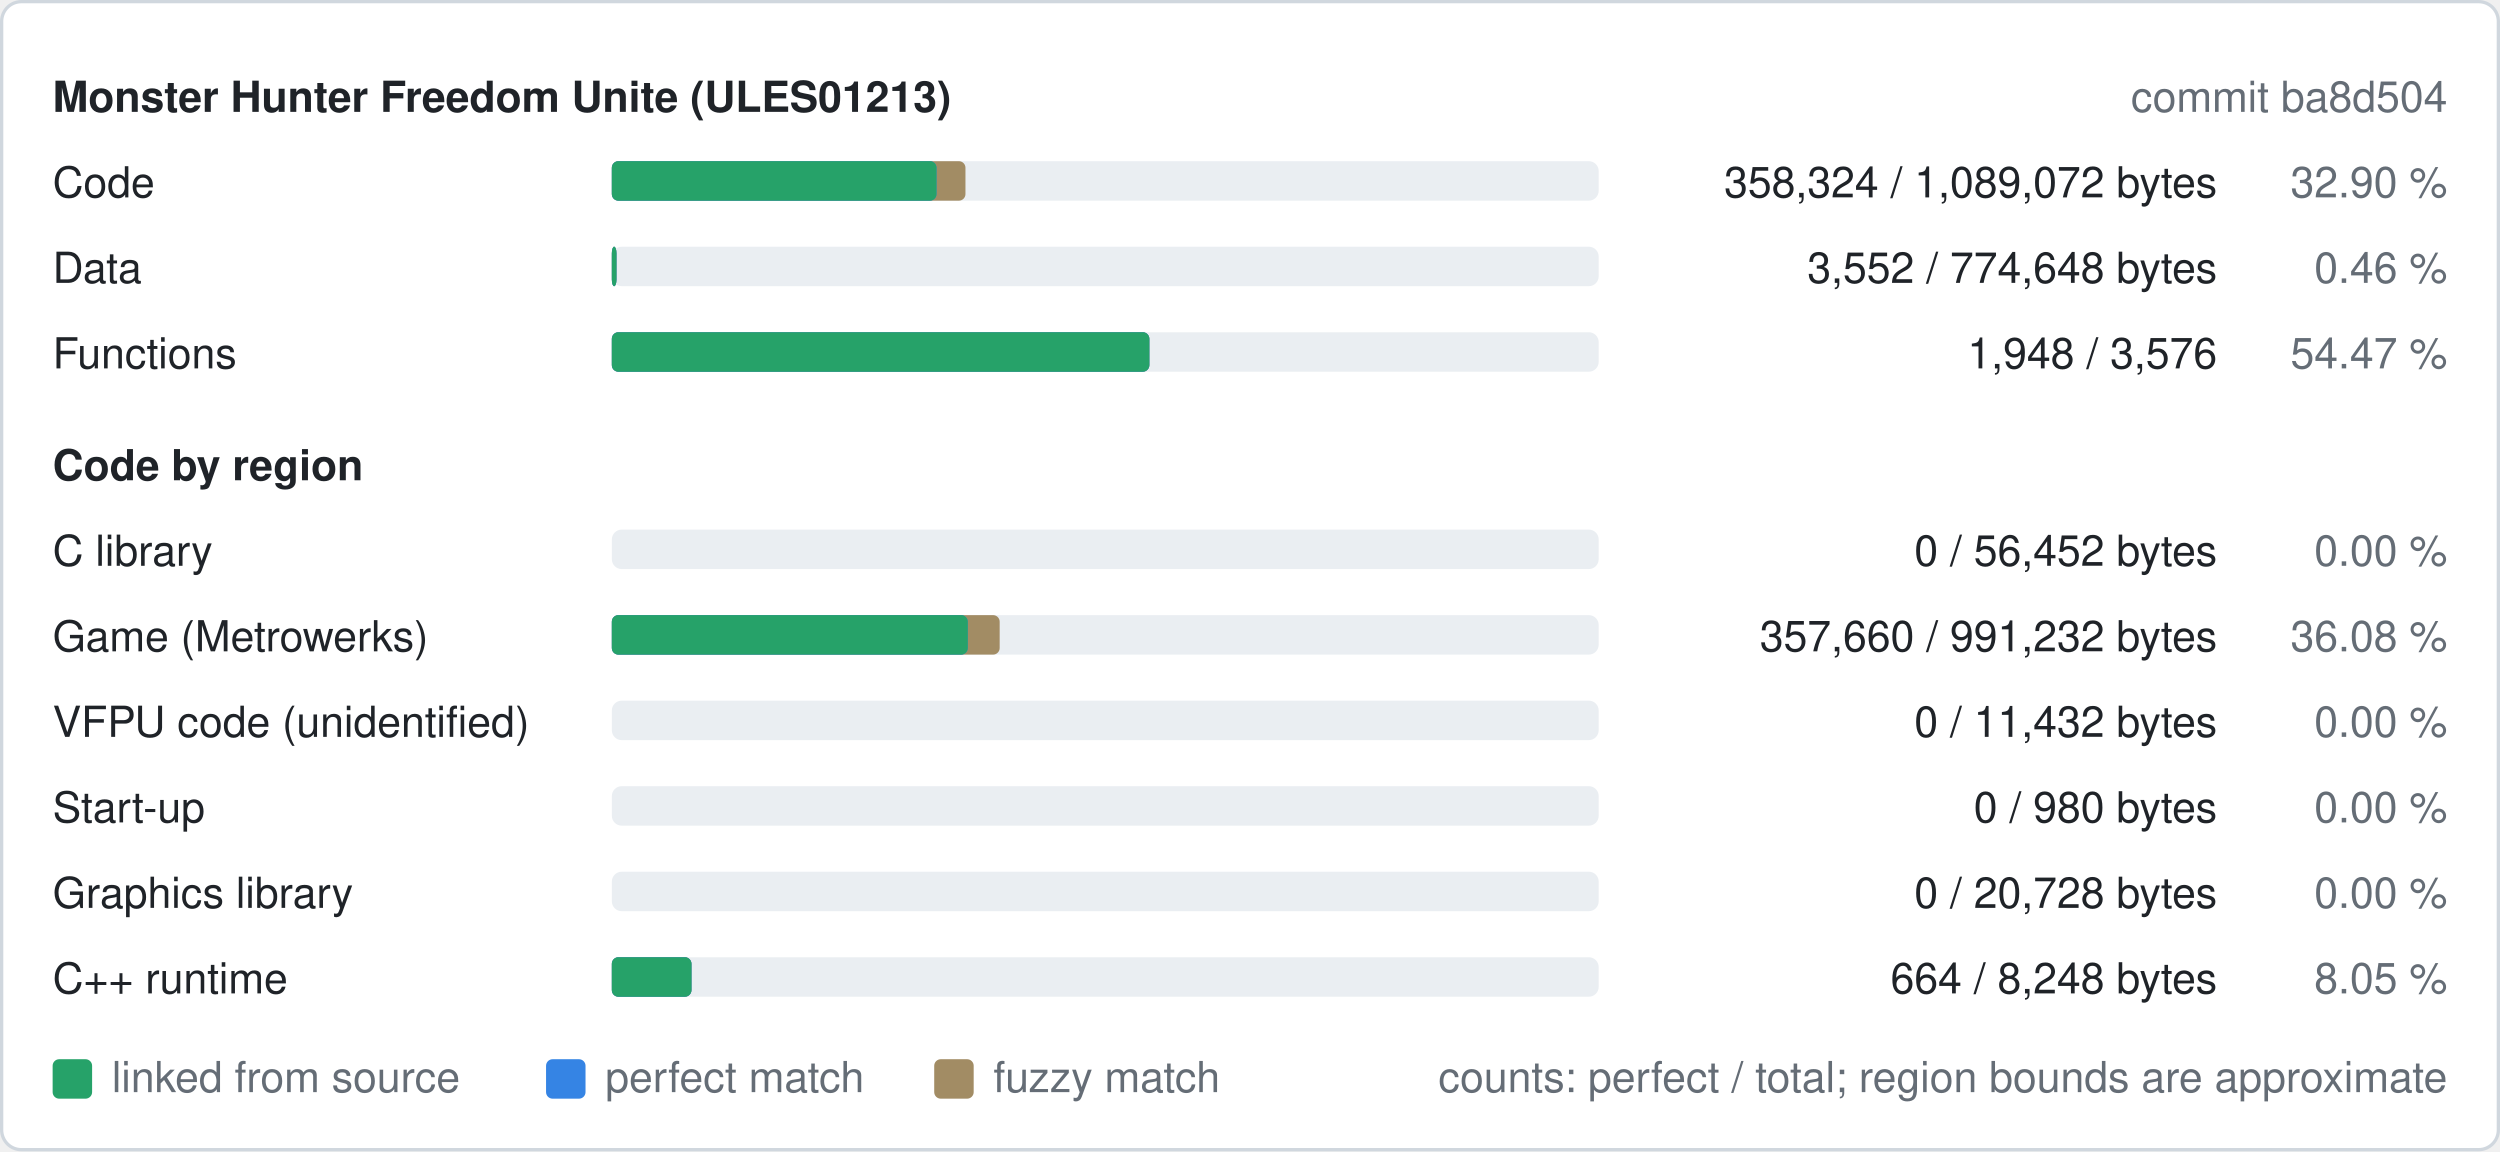
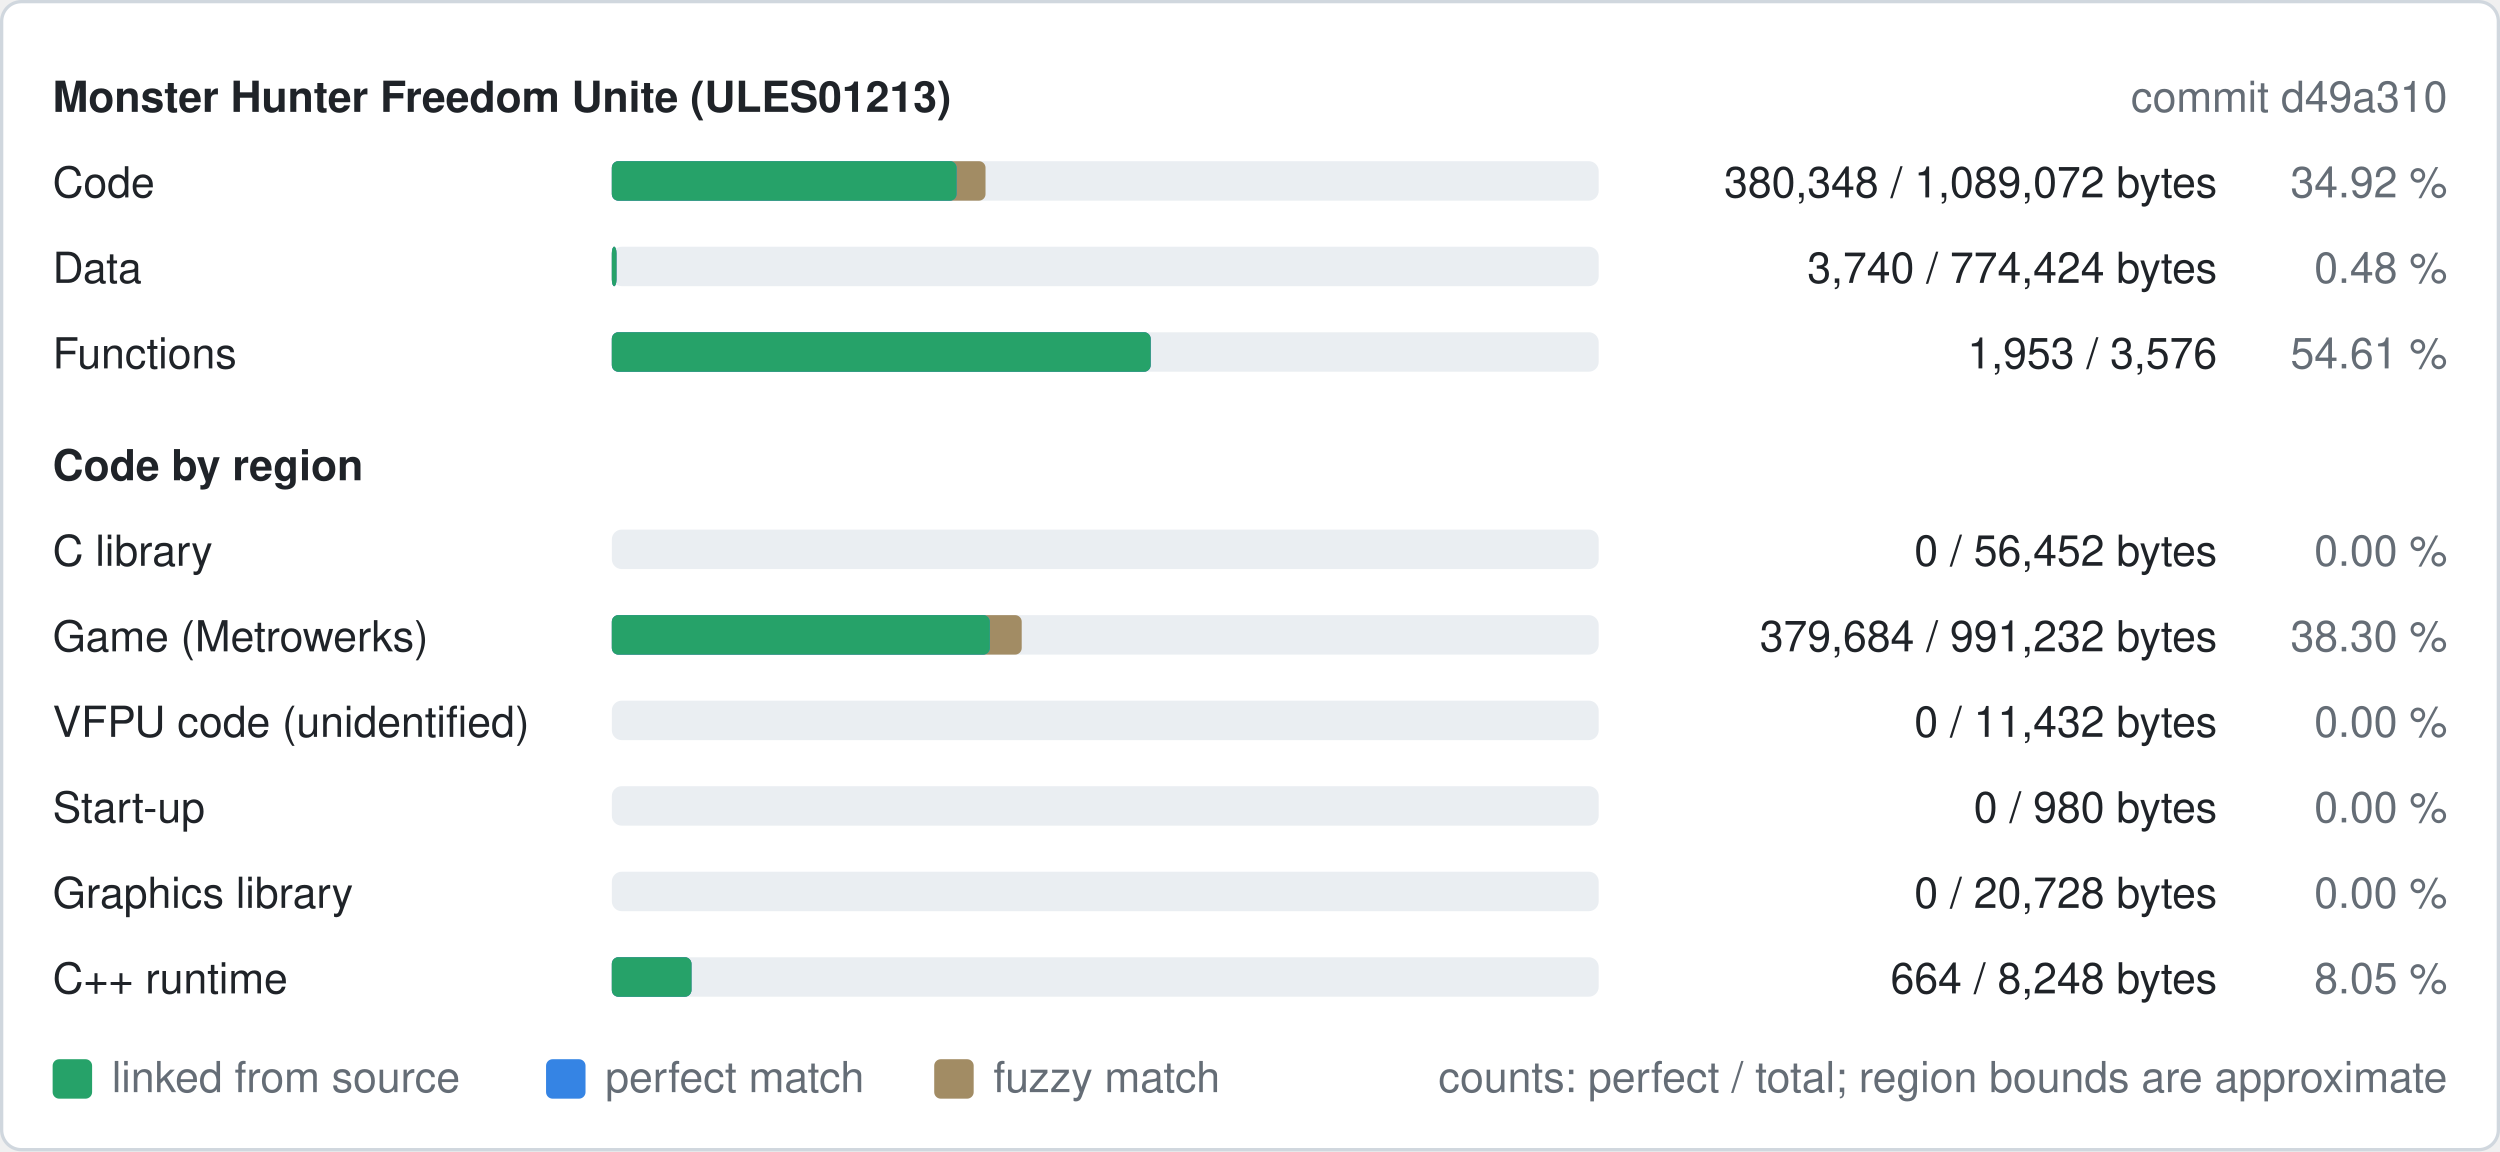
<svg xmlns="http://www.w3.org/2000/svg" width="760" height="350" viewBox="0 0 760 350" role="img" aria-label="Decompilation progress of ULES01213">
  <style>
text{font-family:-apple-system,BlinkMacSystemFont,"Segoe UI",Helvetica,Arial,sans-serif;font-size:13px}
.b{font-weight:600}
.bg{fill:#ffffff;stroke:#d0d7de}.t{fill:#1f2328}.m{fill:#656d76}.track{fill:#eaeef2}.fuzzy{fill:#a28c64}.perfect{fill:#3584e4}.linked{fill:#26a269}
@media (prefers-color-scheme: dark){.bg{fill:#0d1117;stroke:#30363d}.t{fill:#e6edf3}.m{fill:#8d96a0}.track{fill:#21262d}.fuzzy{fill:#a28c64}.perfect{fill:#3584e4}.linked{fill:#2ec27e}}
</style>
  <rect class="bg" x="0.5" y="0.5" width="759" height="349" rx="6" />
  <text class="t b" x="16" y="34">Monster Hunter Freedom Unite (ULES01213)</text>
-   <text class="m" x="744" y="34" text-anchor="end">commit ba8d504</text>
+   <text class="m" x="744" y="34" text-anchor="end">commit d49a310</text>
  <text class="t" x="16" y="60">Code</text>
  <rect class="track" x="186" y="49" width="300" height="12" rx="3" />
-   <rect class="fuzzy" x="186" y="49" width="107.5" height="12" rx="2" />
-   <rect class="perfect" x="186" y="49" width="98.7" height="12" rx="2" />
-   <rect class="linked" x="186" y="49" width="98.7" height="12" rx="2" />
-   <text class="t" x="674" y="60" text-anchor="end">358,324 / 1,089,072 bytes</text>
-   <text class="m" x="744" y="60" text-anchor="end">32.90 %</text>
+   <rect class="fuzzy" x="186" y="49" width="113.6" height="12" rx="2" />
+   <rect class="perfect" x="186" y="49" width="104.8" height="12" rx="2" />
+   <rect class="linked" x="186" y="49" width="104.8" height="12" rx="2" />
+   <text class="t" x="674" y="60" text-anchor="end">380,348 / 1,089,072 bytes</text>
+   <text class="m" x="744" y="60" text-anchor="end">34.92 %</text>
  <text class="t" x="16" y="86">Data</text>
  <rect class="track" x="186" y="75" width="300" height="12" rx="3" />
  <rect class="fuzzy" x="186" y="75" width="1.4" height="12" rx="2" />
  <rect class="perfect" x="186" y="75" width="1.4" height="12" rx="2" />
  <rect class="linked" x="186" y="75" width="1.4" height="12" rx="2" />
-   <text class="t" x="674" y="86" text-anchor="end">3,552 / 774,648 bytes</text>
-   <text class="m" x="744" y="86" text-anchor="end">0.46 %</text>
+   <text class="t" x="674" y="86" text-anchor="end">3,740 / 774,424 bytes</text>
+   <text class="m" x="744" y="86" text-anchor="end">0.48 %</text>
  <text class="t" x="16" y="112">Functions</text>
  <rect class="track" x="186" y="101" width="300" height="12" rx="3" />
-   <rect class="fuzzy" x="186" y="101" width="163.4" height="12" rx="2" />
-   <rect class="perfect" x="186" y="101" width="163.4" height="12" rx="2" />
-   <rect class="linked" x="186" y="101" width="163.4" height="12" rx="2" />
-   <text class="t" x="674" y="112" text-anchor="end">1,948 / 3,576</text>
-   <text class="m" x="744" y="112" text-anchor="end">54.47 %</text>
+   <rect class="fuzzy" x="186" y="101" width="163.8" height="12" rx="2" />
+   <rect class="perfect" x="186" y="101" width="163.8" height="12" rx="2" />
+   <rect class="linked" x="186" y="101" width="163.8" height="12" rx="2" />
+   <text class="t" x="674" y="112" text-anchor="end">1,953 / 3,576</text>
+   <text class="m" x="744" y="112" text-anchor="end">54.61 %</text>
  <text class="t b" x="16" y="146">Code by region</text>
  <text class="t" x="16" y="172">C library</text>
  <rect class="track" x="186" y="161" width="300" height="12" rx="3" />
  <text class="t" x="674" y="172" text-anchor="end">0 / 56,452 bytes</text>
  <text class="m" x="744" y="172" text-anchor="end">0.00 %</text>
  <text class="t" x="16" y="198">Game (Metrowerks)</text>
  <rect class="track" x="186" y="187" width="300" height="12" rx="3" />
-   <rect class="fuzzy" x="186" y="187" width="117.9" height="12" rx="2" />
-   <rect class="perfect" x="186" y="187" width="108.2" height="12" rx="2" />
-   <rect class="linked" x="186" y="187" width="108.2" height="12" rx="2" />
-   <text class="t" x="674" y="198" text-anchor="end">357,660 / 991,232 bytes</text>
-   <text class="m" x="744" y="198" text-anchor="end">36.08 %</text>
+   <rect class="fuzzy" x="186" y="187" width="124.6" height="12" rx="2" />
+   <rect class="perfect" x="186" y="187" width="114.9" height="12" rx="2" />
+   <rect class="linked" x="186" y="187" width="114.9" height="12" rx="2" />
+   <text class="t" x="674" y="198" text-anchor="end">379,684 / 991,232 bytes</text>
+   <text class="m" x="744" y="198" text-anchor="end">38.30 %</text>
  <text class="t" x="16" y="224">VFPU code (unidentified)</text>
  <rect class="track" x="186" y="213" width="300" height="12" rx="3" />
  <text class="t" x="674" y="224" text-anchor="end">0 / 11,432 bytes</text>
  <text class="m" x="744" y="224" text-anchor="end">0.00 %</text>
  <text class="t" x="16" y="250">Start-up</text>
  <rect class="track" x="186" y="239" width="300" height="12" rx="3" />
  <text class="t" x="674" y="250" text-anchor="end">0 / 980 bytes</text>
  <text class="m" x="744" y="250" text-anchor="end">0.00 %</text>
  <text class="t" x="16" y="276">Graphics library</text>
  <rect class="track" x="186" y="265" width="300" height="12" rx="3" />
  <text class="t" x="674" y="276" text-anchor="end">0 / 20,728 bytes</text>
  <text class="m" x="744" y="276" text-anchor="end">0.00 %</text>
  <text class="t" x="16" y="302">C++ runtime</text>
  <rect class="track" x="186" y="291" width="300" height="12" rx="3" />
  <rect class="fuzzy" x="186" y="291" width="24.2" height="12" rx="2" />
  <rect class="perfect" x="186" y="291" width="24.2" height="12" rx="2" />
  <rect class="linked" x="186" y="291" width="24.2" height="12" rx="2" />
  <text class="t" x="674" y="302" text-anchor="end">664 / 8,248 bytes</text>
  <text class="m" x="744" y="302" text-anchor="end">8.05 %</text>
  <rect class="linked" x="16" y="322" width="12" height="12" rx="2" />
  <text class="m" x="34" y="332">linked from source</text>
  <rect class="perfect" x="166" y="322" width="12" height="12" rx="2" />
  <text class="m" x="184" y="332">perfect match</text>
  <rect class="fuzzy" x="284" y="322" width="12" height="12" rx="2" />
  <text class="m" x="302" y="332">fuzzy match</text>
  <text class="m" x="744" y="332" text-anchor="end">counts: perfect / total; region bounds are approximate</text>
</svg>
